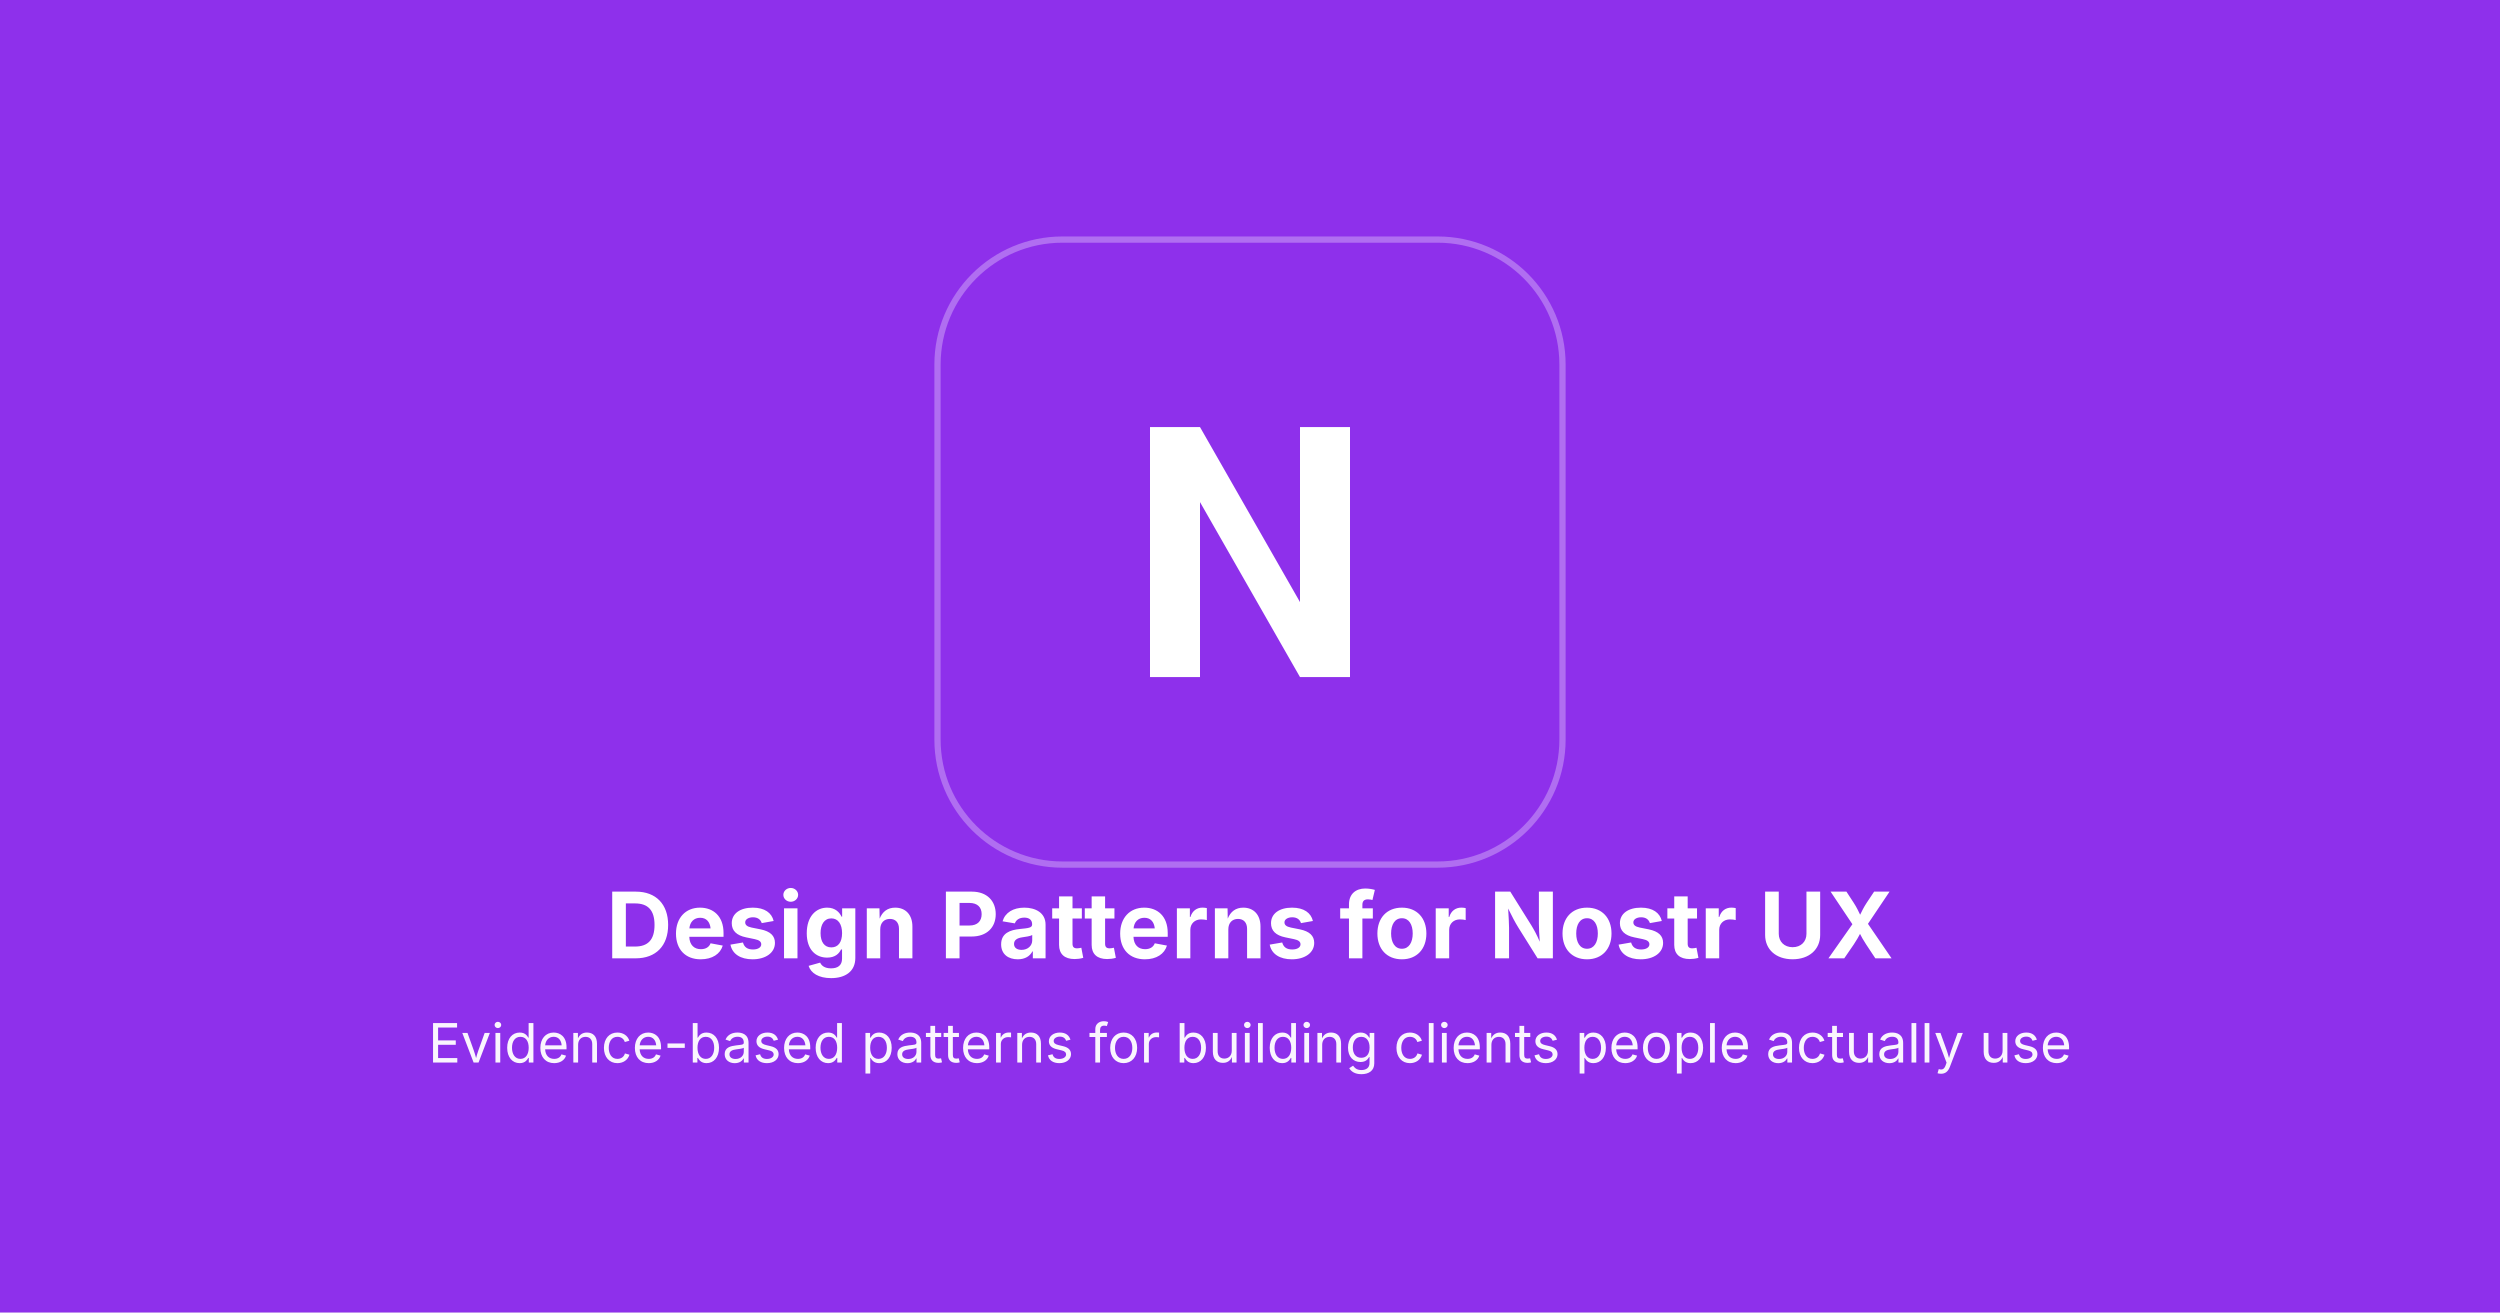
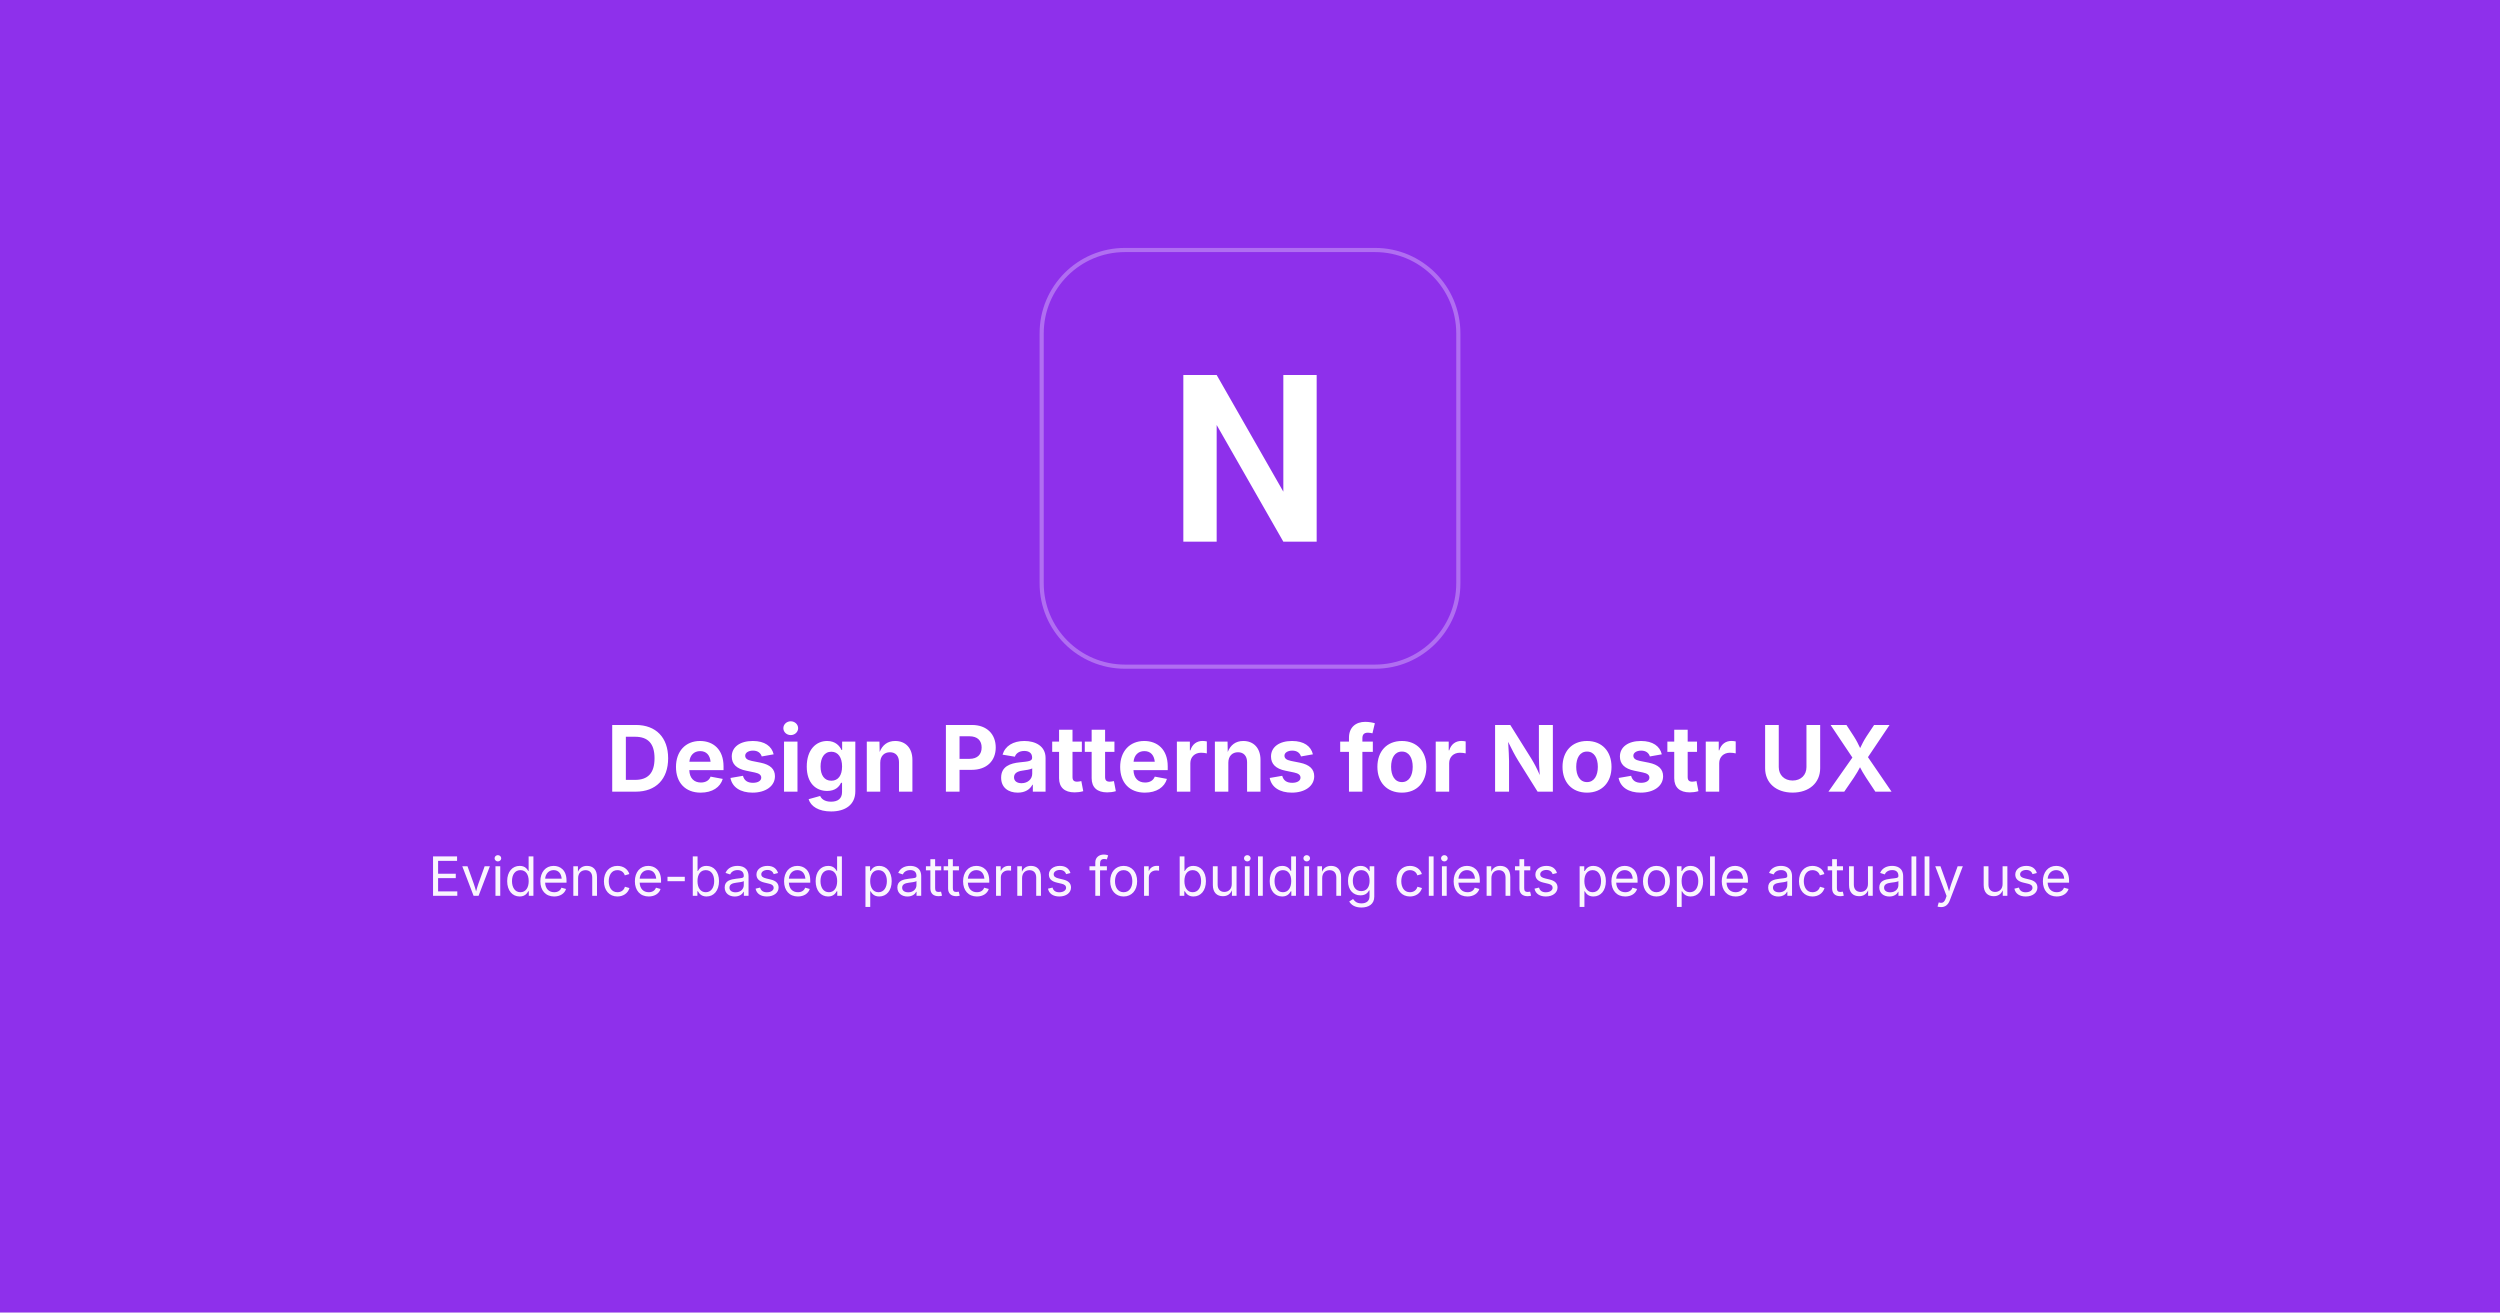
<svg xmlns="http://www.w3.org/2000/svg" width="1200" height="630" viewBox="0 0 1200 630" fill="none">
  <rect width="1200" height="630" fill="#8e30eb" />
-   <rect x="450" y="115" width="300" height="300" rx="60" fill="#8e30eb" stroke="rgba(255,255,255,0.3)" stroke-width="3" />
-   <g transform="translate(600, 265)">
-     <path d="M-48,-60 h24 l48,84 V-60 h24 v120 h-24 l-48,-84 v84 h-24 V-60 z" fill="white" />
+   <rect x="500" y="120" width="200" height="200" rx="40" fill="#8e30eb" stroke="rgba(255,255,255,0.3)" stroke-width="2" />
+   <g transform="translate(600, 220)">
+     <path d="M-32,-40 h16 l32,56 V-40 h16 v80 h-16 l-32,-56 v56 h-16 V-40 z" fill="white" />
  </g>
-   <text x="600" y="460" font-family="system-ui, -apple-system, sans-serif" font-size="44" font-weight="700" fill="white" text-anchor="middle">
+   <text x="600" y="380" font-family="system-ui, -apple-system, sans-serif" font-size="44" font-weight="700" fill="white" text-anchor="middle">
    Design Patterns for Nostr UX
  </text>
-   <text x="600" y="510" font-family="system-ui, -apple-system, sans-serif" font-size="26" fill="rgba(255,255,255,0.95)" text-anchor="middle">
+   <text x="600" y="430" font-family="system-ui, -apple-system, sans-serif" font-size="26" fill="rgba(255,255,255,0.95)" text-anchor="middle">
    Evidence-based patterns for building clients people actually use
  </text>
</svg>
